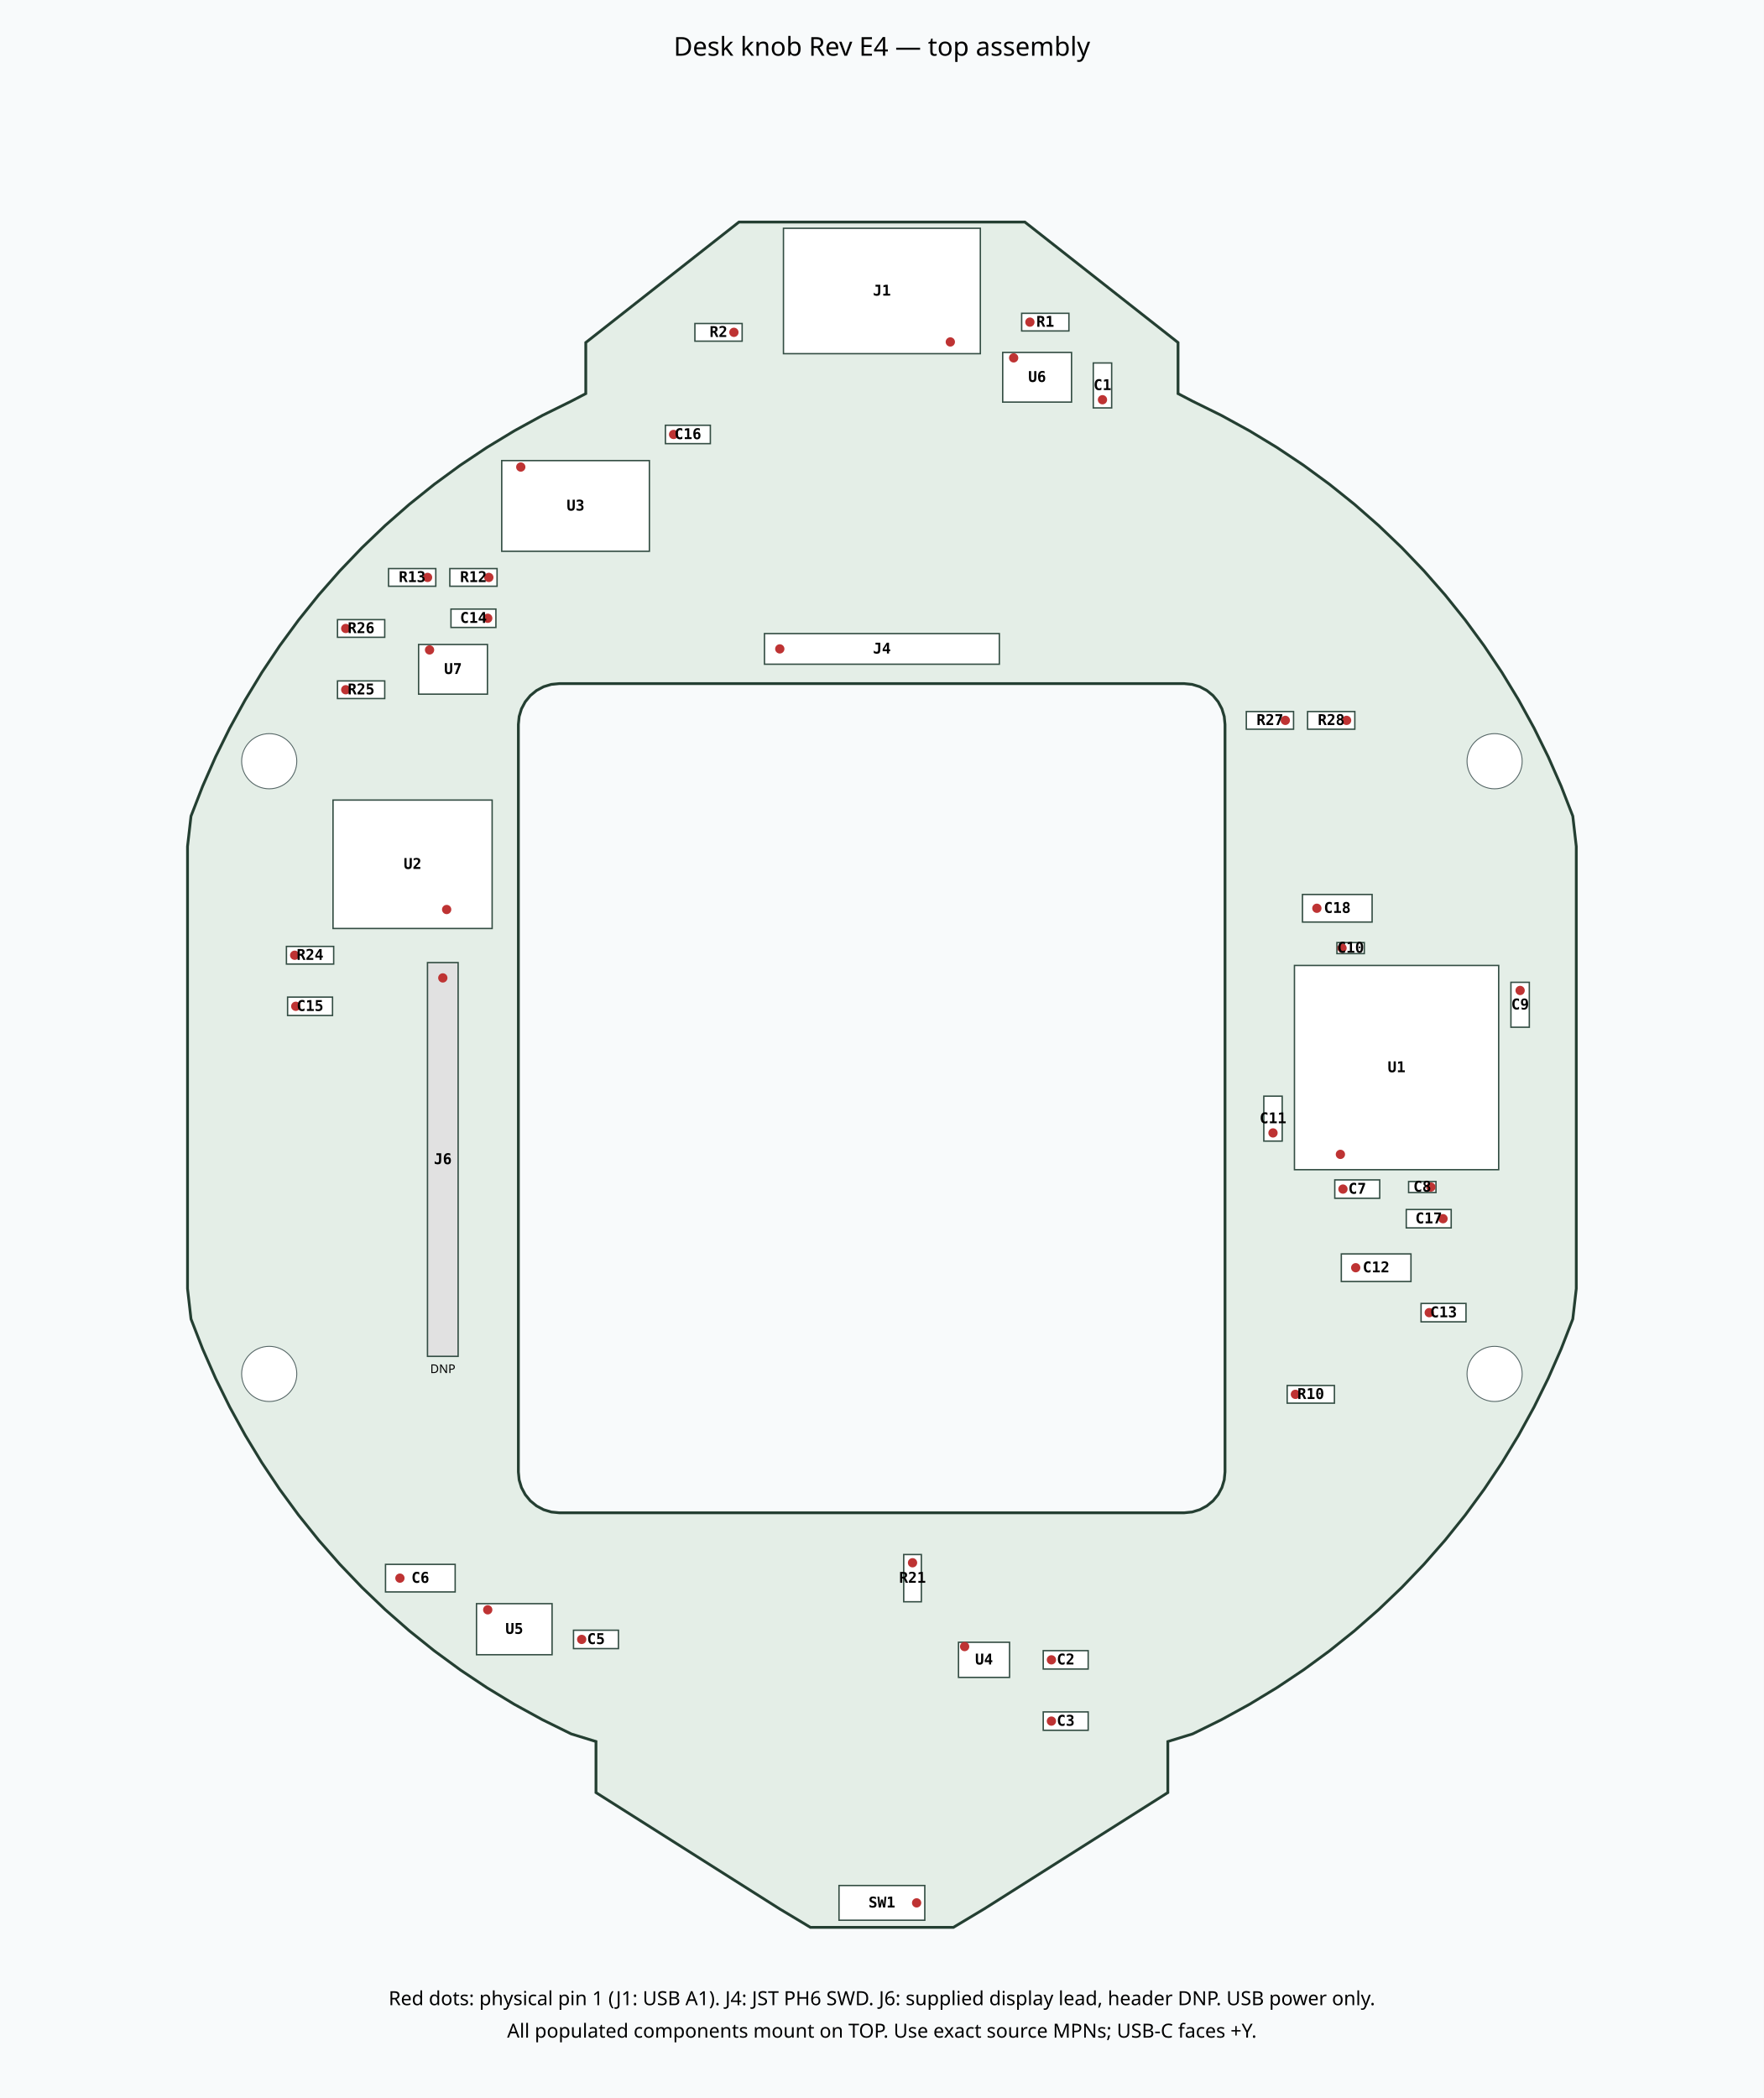
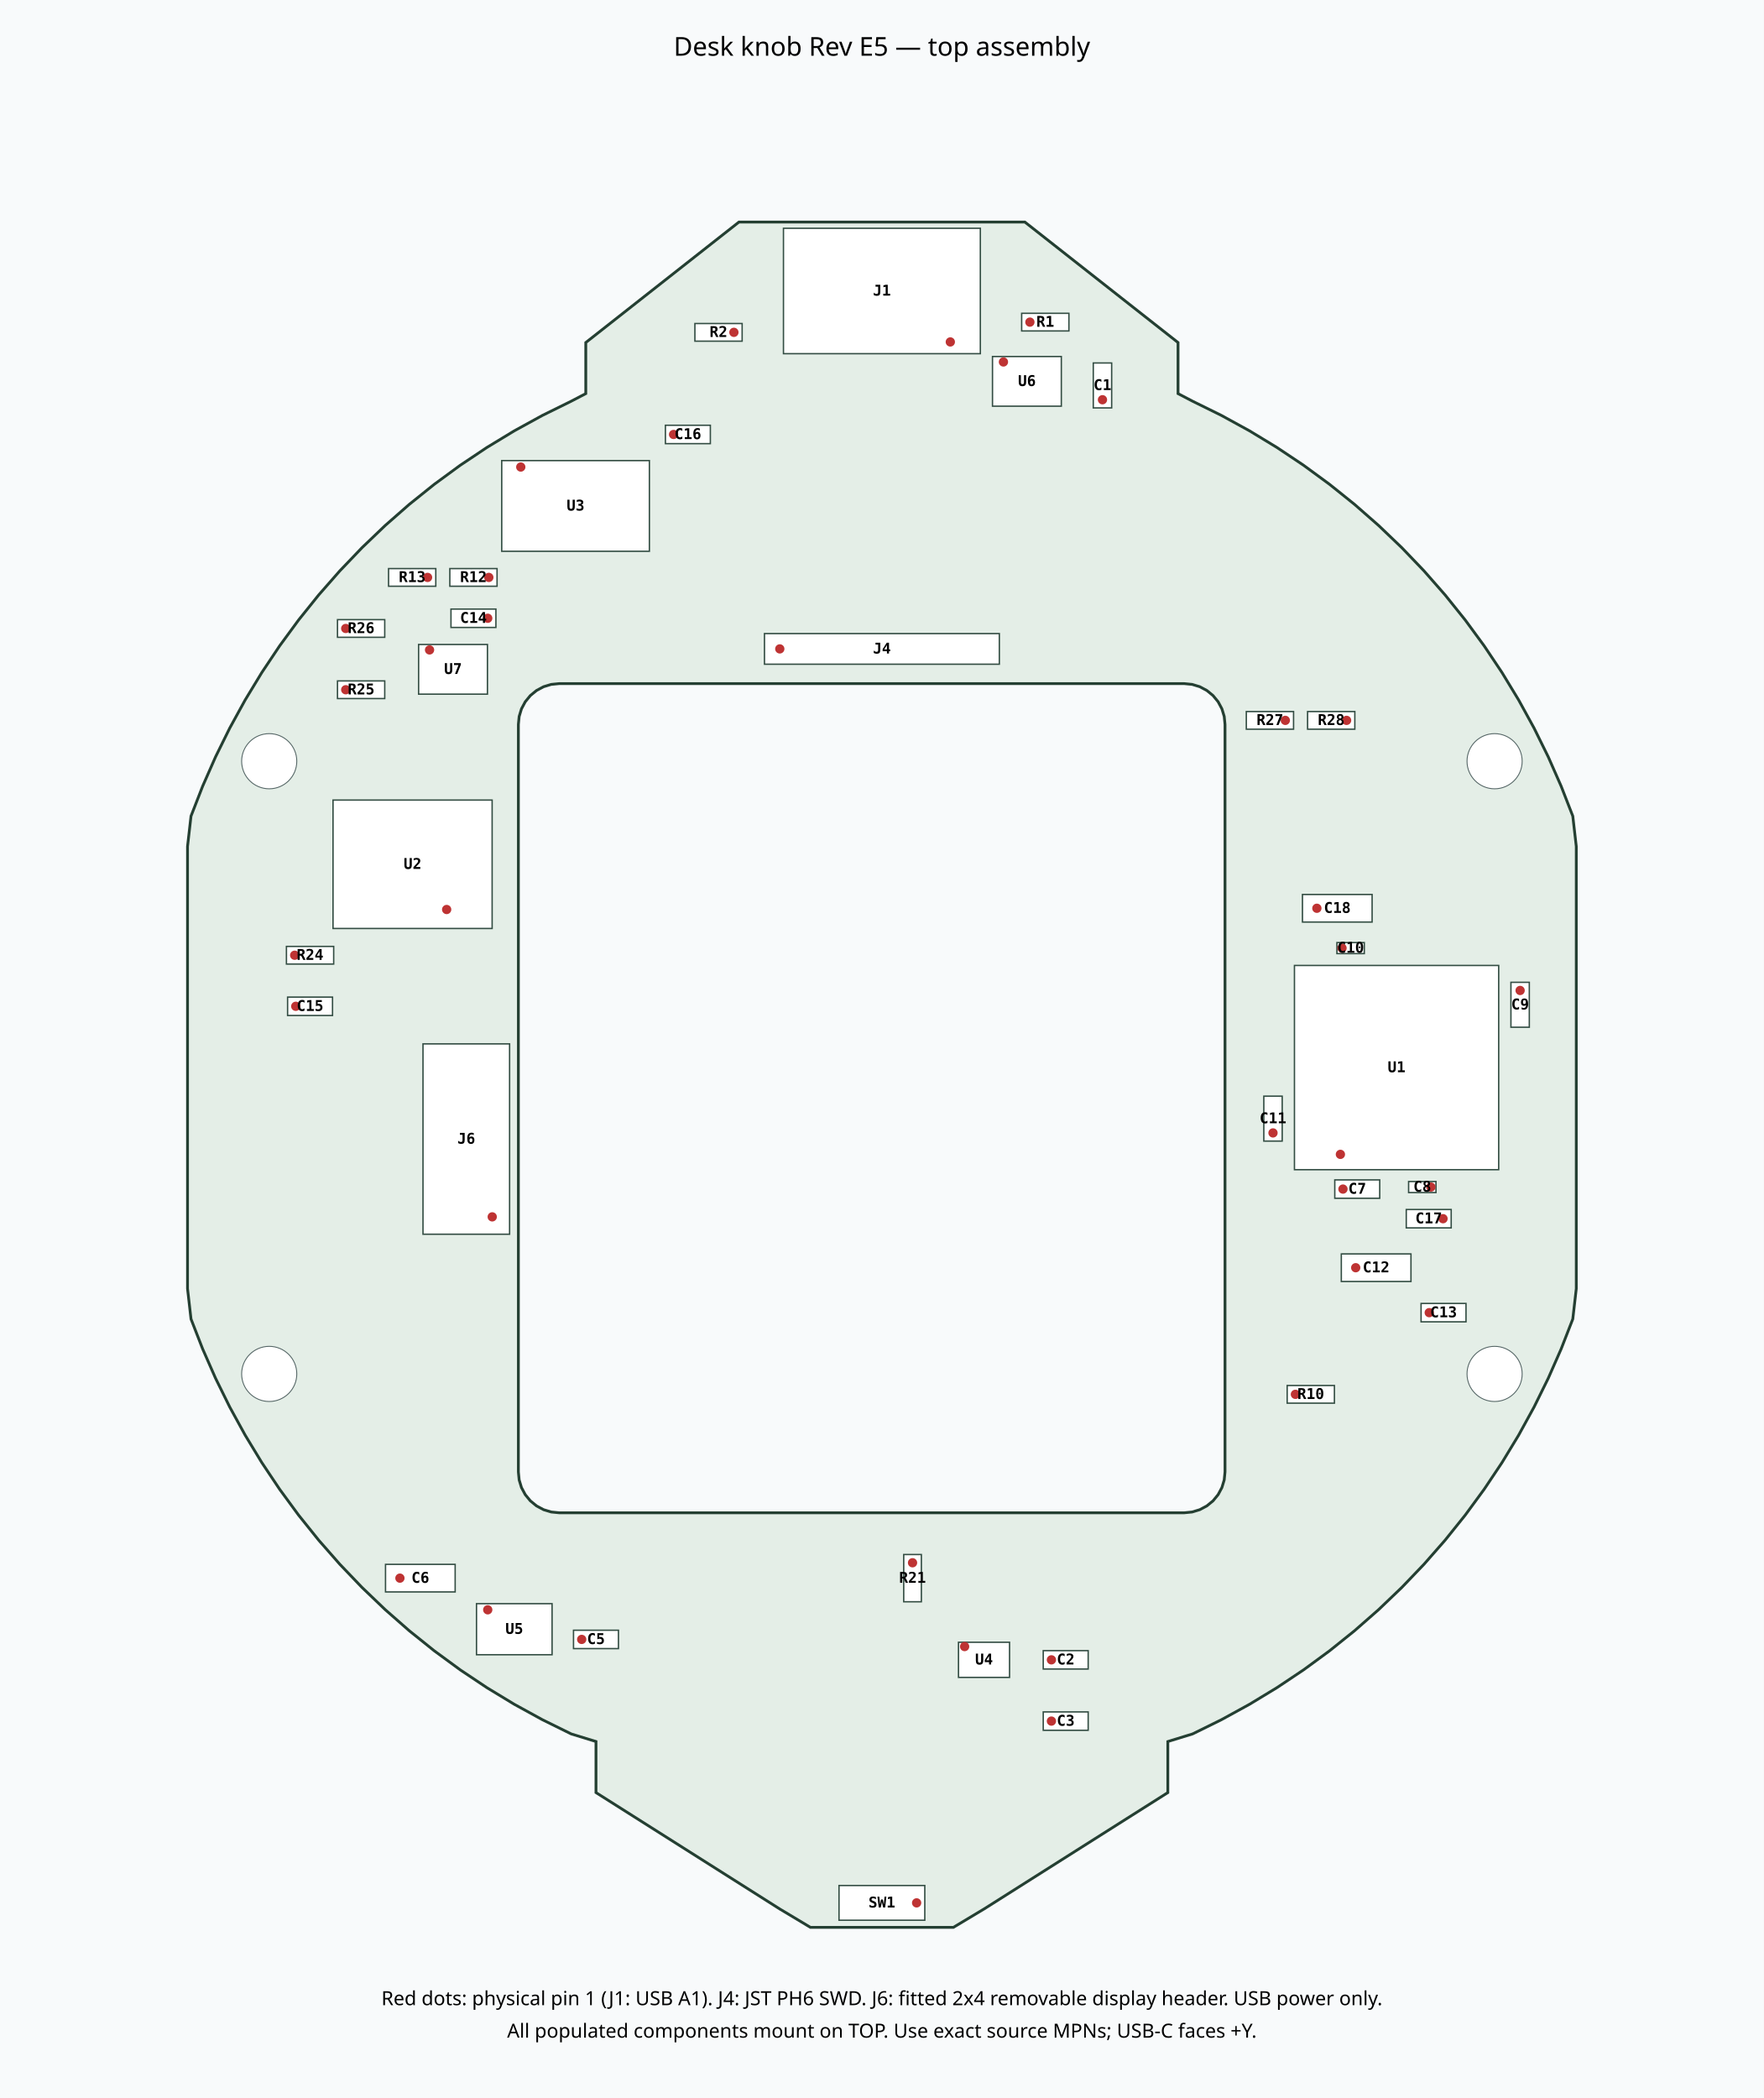
<svg xmlns="http://www.w3.org/2000/svg" width="1900" height="2260" viewBox="0 0 1900 2260">
  <rect width="1900" height="2260" fill="#f8fafb" />
-   <text x="950" y="60" text-anchor="middle" font-family="sans-serif" font-size="28">Desk knob Rev E4 — top assembly</text>
+   <text x="950" y="60" text-anchor="middle" font-family="sans-serif" font-size="28">Desk knob Rev E5 — top assembly</text>
  <path d="M 1698.000,1150.000 L 1698.000,1115.453 L 1698.000,1080.973 L 1698.000,1046.623 L 1698.000,1012.471 L 1698.000,978.580 L 1698.000,945.015 L 1698.000,911.841 L 1694.237,879.120 L 1681.713,846.915 L 1667.796,815.286 L 1652.513,784.295 L 1635.892,754.000 L 1617.966,724.459 L 1598.768,695.727 L 1578.336,667.861 L 1556.707,640.912 L 1533.924,614.933 L 1510.029,589.971 L 1485.067,566.076 L 1459.088,543.293 L 1432.139,521.664 L 1404.273,501.232 L 1375.541,482.034 L 1346.000,464.108 L 1315.705,447.487 L 1284.714,432.204 L 1269.000,424.000 L 1269.000,369.000 L 1104.000,239.200 L 796.000,239.200 L 631.000,369.000 L 631.000,424.000 L 615.286,432.204 L 584.295,447.487 L 554.000,464.108 L 524.459,482.034 L 495.727,501.232 L 467.861,521.664 L 440.912,543.293 L 414.933,566.076 L 389.971,589.971 L 366.076,614.933 L 343.293,640.912 L 321.664,667.861 L 301.232,695.727 L 282.034,724.459 L 264.108,754.000 L 247.487,784.295 L 232.204,815.286 L 218.287,846.915 L 205.763,879.120 L 202.000,911.841 L 202.000,945.015 L 202.000,978.580 L 202.000,1012.471 L 202.000,1046.623 L 202.000,1080.973 L 202.000,1115.453 L 202.000,1150.000 L 202.000,1184.547 L 202.000,1219.027 L 202.000,1253.377 L 202.000,1287.529 L 202.000,1321.420 L 202.000,1354.985 L 202.000,1388.159 L 205.763,1420.880 L 218.287,1453.085 L 232.204,1484.714 L 247.487,1515.705 L 264.108,1546.000 L 282.034,1575.541 L 301.232,1604.273 L 321.664,1632.139 L 343.293,1659.088 L 366.076,1685.067 L 389.971,1710.029 L 414.933,1733.924 L 440.912,1756.707 L 467.861,1778.336 L 495.727,1798.768 L 524.459,1817.966 L 554.000,1835.892 L 584.295,1852.513 L 615.286,1867.796 L 642.000,1876.000 L 642.000,1931.000 L 840.000,2056.400 L 873.000,2076.200 L 1027.000,2076.200 L 1060.000,2056.400 L 1258.000,1931.000 L 1258.000,1876.000 L 1284.714,1867.796 L 1315.705,1852.513 L 1346.000,1835.892 L 1375.541,1817.966 L 1404.273,1798.768 L 1432.139,1778.336 L 1459.088,1756.707 L 1485.067,1733.924 L 1510.029,1710.029 L 1533.924,1685.067 L 1556.707,1659.088 L 1578.336,1632.139 L 1598.768,1604.273 L 1617.966,1575.541 L 1635.892,1546.000 L 1652.513,1515.705 L 1667.796,1484.714 L 1681.713,1453.085 L 1694.237,1420.880 L 1698.000,1388.159 L 1698.000,1354.985 L 1698.000,1321.420 L 1698.000,1287.529 L 1698.000,1253.377 L 1698.000,1219.027 L 1698.000,1184.547 Z M 1319.600,780.400 L 1318.755,771.816 L 1316.251,763.562 L 1312.185,755.955 L 1306.713,749.287 L 1300.045,743.815 L 1292.438,739.749 L 1284.184,737.245 L 1275.600,736.400 L 602.400,736.400 L 593.816,737.245 L 585.562,739.749 L 577.955,743.815 L 571.287,749.287 L 565.815,755.955 L 561.749,763.562 L 559.245,771.816 L 558.400,780.400 L 558.400,1585.600 L 559.245,1594.184 L 561.749,1602.438 L 565.815,1610.045 L 571.287,1616.713 L 577.955,1622.185 L 585.562,1626.251 L 593.816,1628.755 L 602.400,1629.600 L 1275.600,1629.600 L 1284.184,1628.755 L 1292.438,1626.251 L 1300.045,1622.185 L 1306.713,1616.713 L 1312.185,1610.045 L 1316.251,1602.438 L 1318.755,1594.184 L 1319.600,1585.600 Z" fill="#e4eee7" stroke="#243f32" stroke-width="3" fill-rule="evenodd" />
  <circle cx="290" cy="820" r="29.7" fill="white" stroke="#566" />
  <circle cx="1610" cy="820" r="29.7" fill="white" stroke="#566" />
  <circle cx="290" cy="1480" r="29.7" fill="white" stroke="#566" />
  <circle cx="1610" cy="1480" r="29.7" fill="white" stroke="#566" />
  <circle cx="1016" cy="340.522" r="7.15" fill="white" stroke="#566" />
  <circle cx="884" cy="340.522" r="7.15" fill="white" stroke="#566" />
  <rect x="1394.402" y="1040.002" width="219.997" height="219.997" fill="#fff" stroke="#334d43" stroke-width="1.5" />
  <circle cx="1443.899" cy="1243.498" r="5" fill="#be3333" />
  <text x="1504.4" y="1155" text-anchor="middle" font-family="monospace" font-weight="bold" font-size="16">U1</text>
  <rect x="843.959" y="245.911" width="212.081" height="135.078" fill="#fff" stroke="#334d43" stroke-width="1.5" />
  <circle cx="1023.7" cy="368.339" r="5" fill="#be3333" />
  <text x="950" y="318.45" text-anchor="middle" font-family="monospace" font-weight="bold" font-size="16">J1</text>
  <rect x="1100.555" y="337.496" width="50.89" height="19.008" fill="#fff" stroke="#334d43" stroke-width="1.5" />
  <circle cx="1109.426" cy="347.0" r="5" fill="#be3333" />
  <text x="1126" y="352.0" text-anchor="middle" font-family="monospace" font-weight="bold" font-size="16">R1</text>
  <rect x="748.555" y="348.496" width="50.89" height="19.008" fill="#fff" stroke="#334d43" stroke-width="1.5" />
  <circle cx="790.574" cy="358" r="5" fill="#be3333" />
  <text x="774" y="363" text-anchor="middle" font-family="monospace" font-weight="bold" font-size="16">R2</text>
-   <rect x="1080.128" y="379.649" width="74.144" height="53.502" fill="#fff" stroke="#334d43" stroke-width="1.5" />
-   <circle cx="1091.92" cy="385.501" r="5" fill="#be3333" />
-   <text x="1117.2" y="411.4" text-anchor="middle" font-family="monospace" font-weight="bold" font-size="16">U6</text>
+   <rect x="1069.128" y="384.049" width="74.144" height="53.502" fill="#fff" stroke="#334d43" stroke-width="1.5" />
+   <circle cx="1080.92" cy="389.901" r="5" fill="#be3333" />
+   <text x="1106.2" y="415.8" text-anchor="middle" font-family="monospace" font-weight="bold" font-size="16">U6</text>
  <rect x="1177.7" y="390.999" width="19.8" height="48.401" fill="#fff" stroke="#334d43" stroke-width="1.5" />
  <circle cx="1187.6" cy="430.601" r="5" fill="#be3333" />
  <text x="1187.6" y="420.2" text-anchor="middle" font-family="monospace" font-weight="bold" font-size="16">C1</text>
  <rect x="1032.501" y="1769.08" width="54.998" height="37.839" fill="#fff" stroke="#334d43" stroke-width="1.5" />
  <circle cx="1039.101" cy="1773.7" r="5" fill="#be3333" />
  <text x="1060" y="1793" text-anchor="middle" font-family="monospace" font-weight="bold" font-size="16">U4</text>
  <rect x="1123.799" y="1778.1" width="48.401" height="19.8" fill="#fff" stroke="#334d43" stroke-width="1.5" />
  <circle cx="1132.599" cy="1788" r="5" fill="#be3333" />
  <text x="1148" y="1793" text-anchor="middle" font-family="monospace" font-weight="bold" font-size="16">C2</text>
  <rect x="1123.799" y="1844.1" width="48.401" height="19.8" fill="#fff" stroke="#334d43" stroke-width="1.5" />
  <circle cx="1132.599" cy="1854" r="5" fill="#be3333" />
  <text x="1148" y="1859" text-anchor="middle" font-family="monospace" font-weight="bold" font-size="16">C3</text>
  <rect x="973.496" y="1674.555" width="19.008" height="50.89" fill="#fff" stroke="#334d43" stroke-width="1.5" />
  <circle cx="983.0" cy="1683.426" r="5" fill="#be3333" />
  <text x="983.0" y="1705" text-anchor="middle" font-family="monospace" font-weight="bold" font-size="16">R21</text>
  <rect x="513.298" y="1727.501" width="81.404" height="54.998" fill="#fff" stroke="#334d43" stroke-width="1.5" />
  <circle cx="525.398" cy="1734.101" r="5" fill="#be3333" />
  <text x="554" y="1760.0" text-anchor="middle" font-family="monospace" font-weight="bold" font-size="16">U5</text>
  <rect x="617.799" y="1756.1" width="48.401" height="19.8" fill="#fff" stroke="#334d43" stroke-width="1.5" />
  <circle cx="626.599" cy="1766" r="5" fill="#be3333" />
  <text x="642" y="1771" text-anchor="middle" font-family="monospace" font-weight="bold" font-size="16">C5</text>
  <rect x="415.29" y="1685.15" width="75.02" height="29.7" fill="#fff" stroke="#334d43" stroke-width="1.5" />
  <circle cx="430.8" cy="1700" r="5" fill="#be3333" />
  <text x="452.8" y="1705" text-anchor="middle" font-family="monospace" font-weight="bold" font-size="16">C6</text>
  <rect x="1437.849" y="1271" width="48.401" height="19.8" fill="#fff" stroke="#334d43" stroke-width="1.5" />
  <circle cx="1446.649" cy="1280.9" r="5" fill="#be3333" />
  <text x="1462.05" y="1285.9" text-anchor="middle" font-family="monospace" font-weight="bold" font-size="16">C7</text>
  <rect x="1517.377" y="1272.76" width="29.485" height="11.88" fill="#fff" stroke="#334d43" stroke-width="1.5" />
  <circle cx="1541.363" cy="1278.7" r="5" fill="#be3333" />
  <text x="1532.12" y="1283.7" text-anchor="middle" font-family="monospace" font-weight="bold" font-size="16">C8</text>
  <rect x="1627.6" y="1058.149" width="19.8" height="48.401" fill="#fff" stroke="#334d43" stroke-width="1.5" />
  <circle cx="1637.5" cy="1066.949" r="5" fill="#be3333" />
  <text x="1637.5" y="1087.35" text-anchor="middle" font-family="monospace" font-weight="bold" font-size="16">C9</text>
  <rect x="1440.157" y="1015.36" width="29.485" height="11.88" fill="#fff" stroke="#334d43" stroke-width="1.5" />
  <circle cx="1445.657" cy="1021.3" r="5" fill="#be3333" />
  <text x="1454.9" y="1026.3" text-anchor="middle" font-family="monospace" font-weight="bold" font-size="16">C10</text>
  <rect x="1361.4" y="1180.799" width="19.8" height="48.401" fill="#fff" stroke="#334d43" stroke-width="1.5" />
  <circle cx="1371.3" cy="1220.401" r="5" fill="#be3333" />
  <text x="1371.3" y="1210.0" text-anchor="middle" font-family="monospace" font-weight="bold" font-size="16">C11</text>
  <rect x="1514.849" y="1302.9" width="48.401" height="19.8" fill="#fff" stroke="#334d43" stroke-width="1.5" />
  <circle cx="1554.451" cy="1312.8" r="5" fill="#be3333" />
  <text x="1539.05" y="1317.8" text-anchor="middle" font-family="monospace" font-weight="bold" font-size="16">C17</text>
  <rect x="1403.035" y="963.55" width="75.02" height="29.7" fill="#fff" stroke="#334d43" stroke-width="1.5" />
  <circle cx="1418.545" cy="978.4" r="5" fill="#be3333" />
  <text x="1440.545" y="983.4" text-anchor="middle" font-family="monospace" font-weight="bold" font-size="16">C18</text>
  <rect x="1444.89" y="1350.75" width="75.02" height="29.7" fill="#fff" stroke="#334d43" stroke-width="1.5" />
  <circle cx="1460.4" cy="1365.6" r="5" fill="#be3333" />
  <text x="1482.4" y="1370.6" text-anchor="middle" font-family="monospace" font-weight="bold" font-size="16">C12</text>
  <rect x="1530.799" y="1404.1" width="48.401" height="19.8" fill="#fff" stroke="#334d43" stroke-width="1.5" />
  <circle cx="1539.599" cy="1414" r="5" fill="#be3333" />
  <text x="1555.0" y="1419" text-anchor="middle" font-family="monospace" font-weight="bold" font-size="16">C13</text>
  <rect x="1386.555" y="1492.496" width="50.89" height="19.008" fill="#fff" stroke="#334d43" stroke-width="1.5" />
  <circle cx="1395.426" cy="1502" r="5" fill="#be3333" />
  <text x="1412" y="1507" text-anchor="middle" font-family="monospace" font-weight="bold" font-size="16">R10</text>
  <rect x="823.5" y="682.5" width="252.999" height="33" fill="#fff" stroke="#334d43" stroke-width="1.5" />
  <circle cx="840" cy="699.0" r="5" fill="#be3333" />
  <text x="950" y="704.0" text-anchor="middle" font-family="monospace" font-weight="bold" font-size="16">J4</text>
  <rect x="358.737" y="861.841" width="171.403" height="138.335" fill="#fff" stroke="#334d43" stroke-width="1.5" />
  <circle cx="481.148" cy="979.738" r="5" fill="#be3333" />
  <text x="444.439" y="936.009" text-anchor="middle" font-family="monospace" font-weight="bold" font-size="16">U2</text>
  <rect x="450.928" y="694.249" width="74.144" height="53.502" fill="#fff" stroke="#334d43" stroke-width="1.5" />
  <circle cx="462.72" cy="700.101" r="5" fill="#be3333" />
  <text x="488" y="726.0" text-anchor="middle" font-family="monospace" font-weight="bold" font-size="16">U7</text>
  <rect x="308.555" y="1019.496" width="50.89" height="19.008" fill="#fff" stroke="#334d43" stroke-width="1.5" />
  <circle cx="317.426" cy="1029.0" r="5" fill="#be3333" />
  <text x="334" y="1034.0" text-anchor="middle" font-family="monospace" font-weight="bold" font-size="16">R24</text>
  <rect x="363.555" y="733.496" width="50.89" height="19.008" fill="#fff" stroke="#334d43" stroke-width="1.5" />
  <circle cx="372.426" cy="743.0" r="5" fill="#be3333" />
  <text x="389.0" y="748.0" text-anchor="middle" font-family="monospace" font-weight="bold" font-size="16">R25</text>
  <rect x="363.555" y="667.496" width="50.89" height="19.008" fill="#fff" stroke="#334d43" stroke-width="1.5" />
  <circle cx="372.426" cy="677.0" r="5" fill="#be3333" />
  <text x="389.0" y="682.0" text-anchor="middle" font-family="monospace" font-weight="bold" font-size="16">R26</text>
  <rect x="485.799" y="656.1" width="48.401" height="19.8" fill="#fff" stroke="#334d43" stroke-width="1.5" />
  <circle cx="525.401" cy="666" r="5" fill="#be3333" />
  <text x="510" y="671" text-anchor="middle" font-family="monospace" font-weight="bold" font-size="16">C14</text>
  <rect x="484.555" y="612.496" width="50.89" height="19.008" fill="#fff" stroke="#334d43" stroke-width="1.5" />
  <circle cx="526.574" cy="622" r="5" fill="#be3333" />
  <text x="510" y="627" text-anchor="middle" font-family="monospace" font-weight="bold" font-size="16">R12</text>
  <rect x="418.555" y="612.496" width="50.89" height="19.008" fill="#fff" stroke="#334d43" stroke-width="1.5" />
  <circle cx="460.574" cy="622" r="5" fill="#be3333" />
  <text x="444" y="627" text-anchor="middle" font-family="monospace" font-weight="bold" font-size="16">R13</text>
  <rect x="540.47" y="496.16" width="159.06" height="97.68" fill="#fff" stroke="#334d43" stroke-width="1.5" />
  <circle cx="560.985" cy="503.09" r="5" fill="#be3333" />
  <text x="620" y="550.0" text-anchor="middle" font-family="monospace" font-weight="bold" font-size="16">U3</text>
  <rect x="716.799" y="458.1" width="48.401" height="19.8" fill="#fff" stroke="#334d43" stroke-width="1.5" />
  <circle cx="725.599" cy="468" r="5" fill="#be3333" />
  <text x="741.0" y="473" text-anchor="middle" font-family="monospace" font-weight="bold" font-size="16">C16</text>
  <rect x="903.8" y="2031.1" width="92.401" height="37.4" fill="#fff" stroke="#334d43" stroke-width="1.5" />
  <circle cx="987.4" cy="2049.8" r="5" fill="#be3333" />
  <text x="950" y="2054.8" text-anchor="middle" font-family="monospace" font-weight="bold" font-size="16">SW1</text>
-   <rect x="460.5" y="1036.92" width="33" height="424.16" fill="#e1e1e1" stroke="#334d43" stroke-width="1.5" />
-   <circle cx="477.0" cy="1053.42" r="5" fill="#be3333" />
-   <text x="477.0" y="1254.0" text-anchor="middle" font-family="monospace" font-weight="bold" font-size="16">J6</text>
-   <text x="477.0" y="1479.08" text-anchor="middle" font-family="sans-serif" font-size="13">DNP</text>
+   <rect x="455.66" y="1124.48" width="93.28" height="205.04" fill="#fff" stroke="#334d43" stroke-width="1.5" />
+   <circle cx="530.24" cy="1310.82" r="5" fill="#be3333" />
+   <text x="502.3" y="1232.0" text-anchor="middle" font-family="monospace" font-weight="bold" font-size="16">J6</text>
  <rect x="1342.555" y="766.496" width="50.89" height="19.008" fill="#fff" stroke="#334d43" stroke-width="1.5" />
  <circle cx="1384.574" cy="776" r="5" fill="#be3333" />
  <text x="1368" y="781" text-anchor="middle" font-family="monospace" font-weight="bold" font-size="16">R27</text>
  <rect x="1408.555" y="766.496" width="50.89" height="19.008" fill="#fff" stroke="#334d43" stroke-width="1.5" />
  <circle cx="1450.574" cy="776" r="5" fill="#be3333" />
  <text x="1434" y="781" text-anchor="middle" font-family="monospace" font-weight="bold" font-size="16">R28</text>
  <rect x="309.799" y="1074.1" width="48.401" height="19.8" fill="#fff" stroke="#334d43" stroke-width="1.5" />
  <circle cx="318.599" cy="1084" r="5" fill="#be3333" />
  <text x="334" y="1089" text-anchor="middle" font-family="monospace" font-weight="bold" font-size="16">C15</text>
-   <text x="950" y="2160" text-anchor="middle" font-family="sans-serif" font-size="21">Red dots: physical pin 1 (J1: USB A1). J4: JST PH6 SWD. J6: supplied display lead, header DNP. USB power only.</text>
+   <text x="950" y="2160" text-anchor="middle" font-family="sans-serif" font-size="21">Red dots: physical pin 1 (J1: USB A1). J4: JST PH6 SWD. J6: fitted 2x4 removable display header. USB power only.</text>
  <text x="950" y="2195" text-anchor="middle" font-family="sans-serif" font-size="21">All populated components mount on TOP. Use exact source MPNs; USB-C faces +Y.</text>
</svg>
